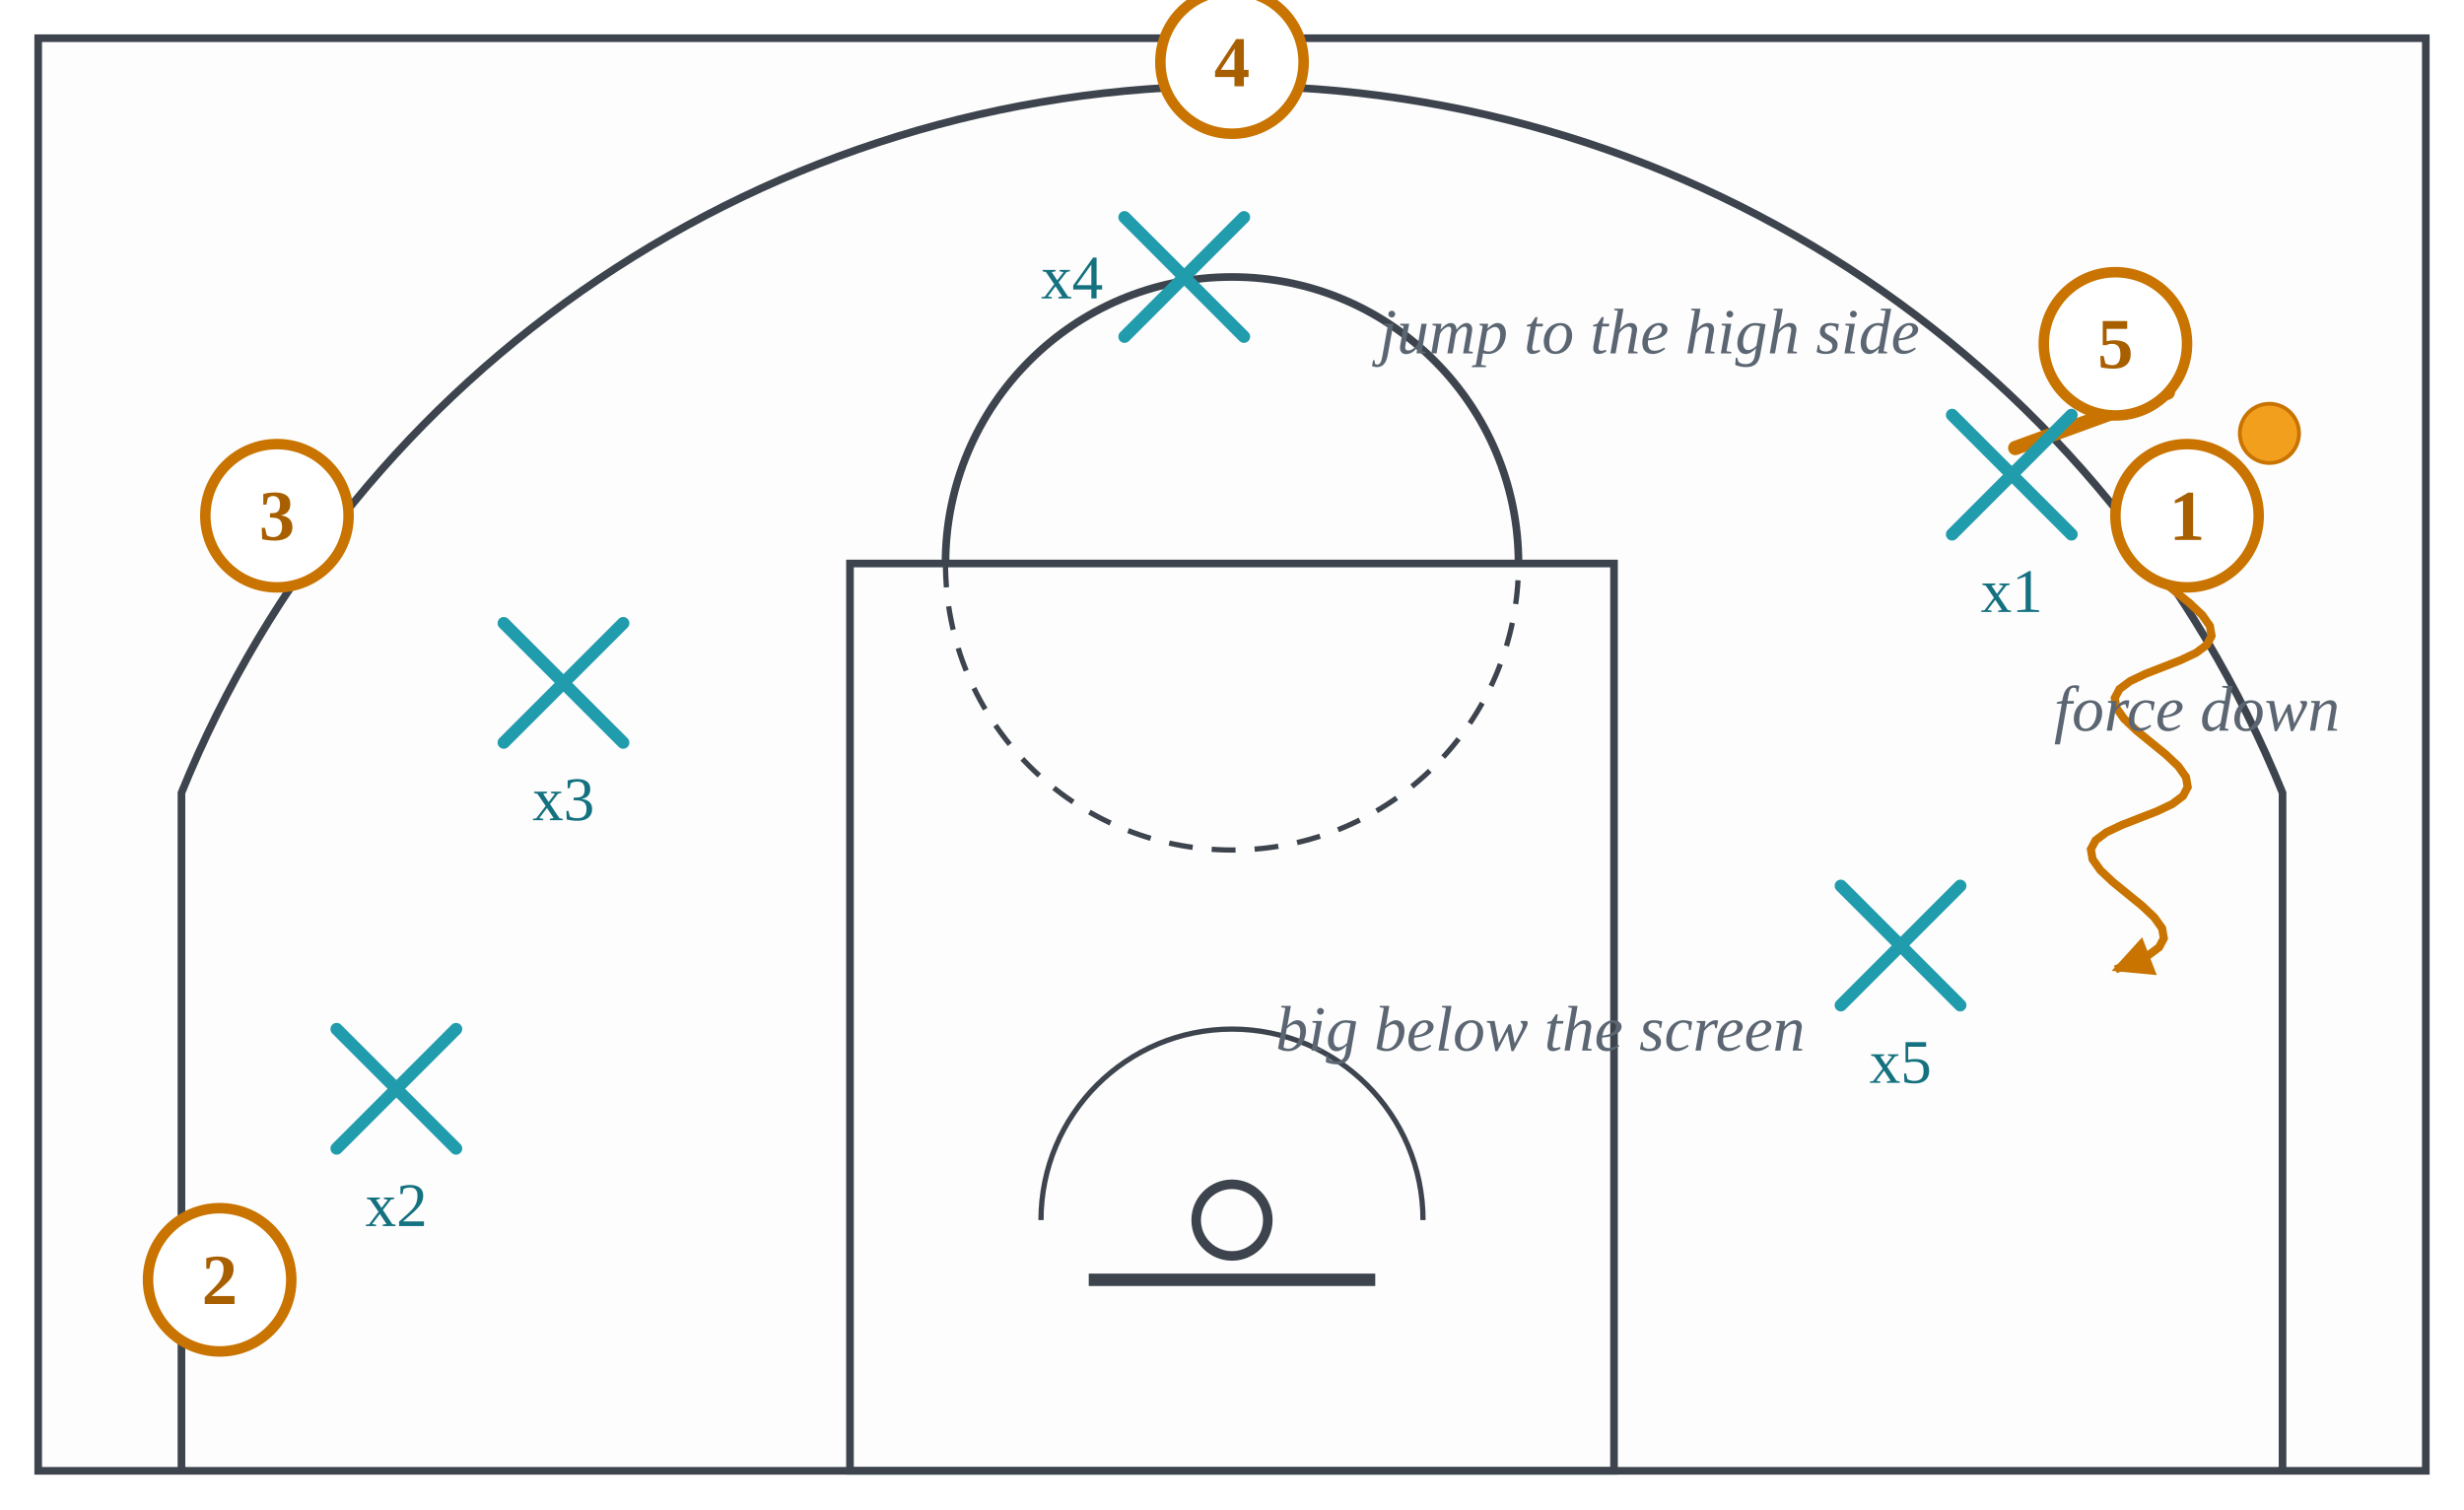
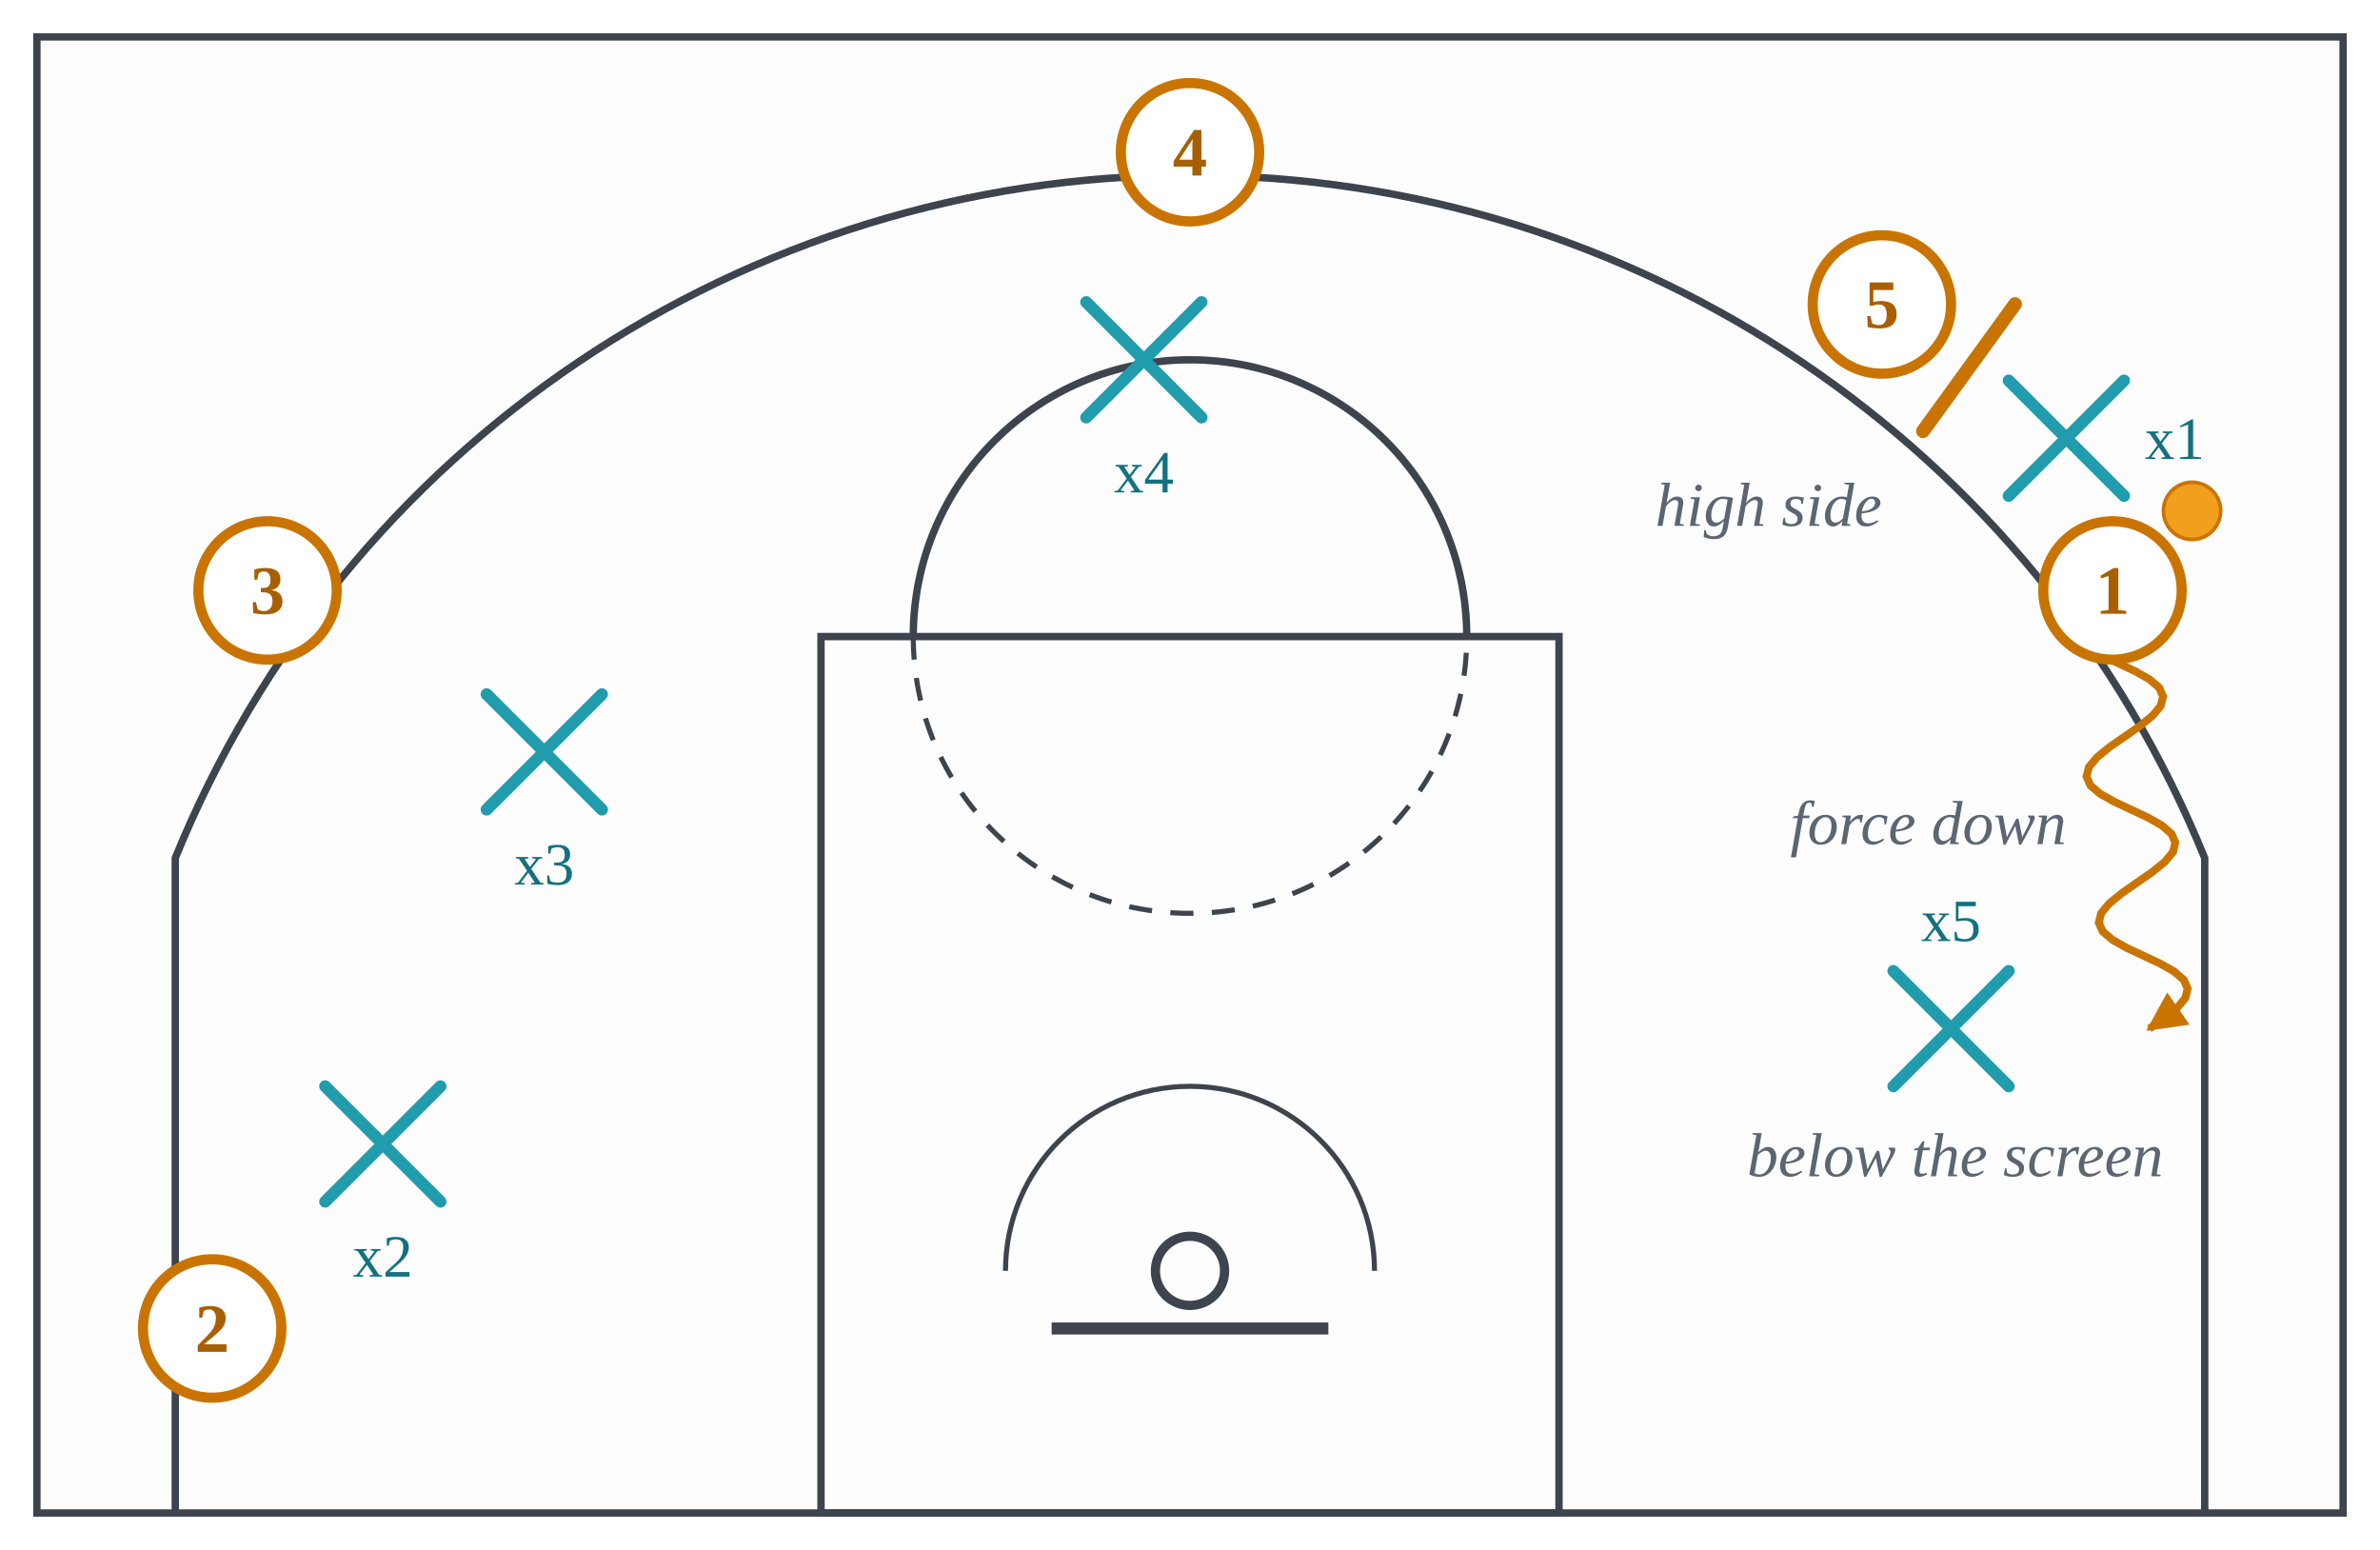
- <svg xmlns="http://www.w3.org/2000/svg" viewBox="0 0 516.0 316.0" width="516.0" role="img" aria-label="A side pick-and-roll on the right wing. The screener stands on the high side of the handler, so the screen would send him toward the middle. The handler's defender jumps to the high side, between the handler and the screen, and forces the dribble down the sideline instead. The screener's defender is already below the screen, near the baseline, waiting where the drive will arrive. The other three attackers are on the far side of the floor and at the top, each with a defender sagging toward the lane." class="hd-court-svg">
+ <svg xmlns="http://www.w3.org/2000/svg" viewBox="0 0 516.0 336.0" width="516.0" role="img" aria-label="A side pick-and-roll on the right wing. The screener stands above the handler, on the high side, where the screen would send him toward the middle. The handler's defender has already jumped to the high side, between the handler and the screener, labeled high side, and the screen bar sits between the screener and that defender, touching neither. The handler's dribble goes straight down the sideline toward the baseline, away from the screen, labeled force down. The screener's defender waits below the screen, on the lane side of the drive, level with where the dribble ends, labeled below the screen. No arrow uses the screen. The other three attackers are at the top, on the left wing and in the left corner, each with a defender sagging toward the lane, and the right corner is empty." class="hd-court-svg">
  <defs>
    <marker id="hd-arrow-o" viewBox="0 0 10 10" refX="9" refY="5" markerWidth="5" markerHeight="5" orient="auto-start-reverse">
      <path d="M 0 0 L 10 5 L 0 10 z" fill="var(--hd-offense, #C97400)" />
    </marker>
    <marker id="hd-arrow-d" viewBox="0 0 10 10" refX="9" refY="5" markerWidth="5" markerHeight="5" orient="auto-start-reverse">
      <path d="M 0 0 L 10 5 L 0 10 z" fill="var(--hd-defense, #209CAD)" />
    </marker>
  </defs>
-   <rect x="8.0" y="8.0" width="500.0" height="300.0" fill="var(--court-floor, #fdfdfd)" stroke="var(--court-line, #3d444d)" stroke-width="1.6" />
-   <path d="M 38.0 308.0 L 38.0 166.02 A 237.5 237.5 0 0 1 478.0 166.02 L 478.0 308.0" stroke="var(--court-line, #3d444d)" fill="none" stroke-width="1.6" />
-   <rect x="178.0" y="118.0" width="160.0" height="190.0" stroke="var(--court-line, #3d444d)" fill="none" stroke-width="1.6" />
-   <path d="M 198.0 118.0 A 60.0 60.0 0 0 1 318.0 118.0" stroke="var(--court-line, #3d444d)" fill="none" stroke-width="1.6" />
-   <path d="M 198.0 118.0 A 60.0 60.0 0 0 0 318.0 118.0" stroke="var(--court-line, #3d444d)" fill="none" stroke-width="1.1" stroke-dasharray="5 4" />
-   <path d="M 218.0 255.5 A 40.0 40.0 0 0 1 298.0 255.5" stroke="var(--court-line, #3d444d)" fill="none" stroke-width="1.1" />
-   <line x1="228.0" y1="268.0" x2="288.0" y2="268.0" stroke="var(--court-line, #3d444d)" stroke-width="2.6" />
-   <circle cx="258.0" cy="255.5" r="7.5" stroke="var(--court-line, #3d444d)" fill="none" stroke-width="2" />
-   <line x1="422.025" y1="93.814" x2="453.975" y2="82.186" stroke="var(--hd-offense, #C97400)" stroke-width="3" stroke-linecap="round" />
-   <path d="M 458.0,108.0 L 454.29,109.44 L 451.09,110.97 L 448.85,112.64 L 447.86,114.51 L 448.22,116.6 L 449.84,118.88 L 452.41,121.32 L 455.5,123.83 L 458.59,126.35 L 461.16,128.78 L 462.78,131.07 L 463.14,133.15 L 462.15,135.03 L 459.91,136.7 L 456.71,138.22 L 453.0,139.67 L 449.29,141.11 L 446.09,142.63 L 443.85,144.31 L 442.86,146.18 L 443.22,148.27 L 444.84,150.55 L 447.41,152.98 L 450.5,155.5 L 453.59,158.02 L 456.16,160.45 L 457.78,162.73 L 458.14,164.82 L 457.15,166.69 L 454.91,168.37 L 451.71,169.89 L 448.0,171.33 L 444.29,172.78 L 441.09,174.3 L 438.85,175.97 L 437.86,177.85 L 438.22,179.93 L 439.84,182.22 L 442.41,184.65 L 445.5,187.17 L 448.59,189.68 L 451.16,192.12 L 452.78,194.4 L 453.14,196.49 L 452.15,198.36 L 449.91,200.03 L 446.71,201.56 L 443.0,203.0" stroke="var(--hd-offense, #C97400)" fill="none" marker-end="url(#hd-arrow-o)" stroke-width="1.7" />
-   <circle cx="458.0" cy="108.0" r="15.0" fill="var(--court-floor, #fff)" stroke="var(--hd-offense, #C97400)" stroke-width="2.2" />
-   <text x="458.0" y="108.0" text-anchor="middle" dominant-baseline="central" font-size="15.0" font-weight="600" fill="var(--hd-offense-ink, #A85F00)">1</text>
-   <circle cx="475.25" cy="90.75" r="6.2" fill="#F39F1E" stroke="var(--hd-offense, #C97400)" stroke-width="0.8" />
-   <circle cx="443.0" cy="72.0" r="15.0" fill="var(--court-floor, #fff)" stroke="var(--hd-offense, #C97400)" stroke-width="2.2" />
-   <text x="443.0" y="72.0" text-anchor="middle" dominant-baseline="central" font-size="15.0" font-weight="600" fill="var(--hd-offense-ink, #A85F00)">5</text>
-   <circle cx="258.0" cy="13.0" r="15.0" fill="var(--court-floor, #fff)" stroke="var(--hd-offense, #C97400)" stroke-width="2.2" />
-   <text x="258.0" y="13.0" text-anchor="middle" dominant-baseline="central" font-size="15.0" font-weight="600" fill="var(--hd-offense-ink, #A85F00)">4</text>
-   <circle cx="58.0" cy="108.0" r="15.0" fill="var(--court-floor, #fff)" stroke="var(--hd-offense, #C97400)" stroke-width="2.2" />
-   <text x="58.0" y="108.0" text-anchor="middle" dominant-baseline="central" font-size="15.0" font-weight="600" fill="var(--hd-offense-ink, #A85F00)">3</text>
-   <circle cx="46.0" cy="268.0" r="15.0" fill="var(--court-floor, #fff)" stroke="var(--hd-offense, #C97400)" stroke-width="2.2" />
-   <text x="46.0" y="268.0" text-anchor="middle" dominant-baseline="central" font-size="15.0" font-weight="600" fill="var(--hd-offense-ink, #A85F00)">2</text>
-   <line x1="408.8" y1="86.9" x2="433.8" y2="111.9" stroke="var(--hd-defense, #209CAD)" stroke-width="2.6" stroke-linecap="round" />
-   <line x1="408.8" y1="111.9" x2="433.8" y2="86.9" stroke="var(--hd-defense, #209CAD)" stroke-width="2.6" stroke-linecap="round" />
-   <text x="421.3" y="128.15" text-anchor="middle" font-size="13.0" fill="var(--hd-defense-ink, #14717F)">x1</text>
-   <line x1="385.5" y1="185.5" x2="410.5" y2="210.5" stroke="var(--hd-defense, #209CAD)" stroke-width="2.6" stroke-linecap="round" />
-   <line x1="385.5" y1="210.5" x2="410.5" y2="185.5" stroke="var(--hd-defense, #209CAD)" stroke-width="2.6" stroke-linecap="round" />
-   <text x="398.0" y="226.75" text-anchor="middle" font-size="13.0" fill="var(--hd-defense-ink, #14717F)">x5</text>
-   <line x1="235.5" y1="45.5" x2="260.5" y2="70.5" stroke="var(--hd-defense, #209CAD)" stroke-width="2.6" stroke-linecap="round" />
-   <line x1="235.5" y1="70.5" x2="260.5" y2="45.5" stroke="var(--hd-defense, #209CAD)" stroke-width="2.6" stroke-linecap="round" />
-   <text x="231.0" y="62.5" text-anchor="end" font-size="13.0" fill="var(--hd-defense-ink, #14717F)">x4</text>
-   <line x1="105.5" y1="130.5" x2="130.5" y2="155.5" stroke="var(--hd-defense, #209CAD)" stroke-width="2.6" stroke-linecap="round" />
-   <line x1="105.5" y1="155.5" x2="130.5" y2="130.5" stroke="var(--hd-defense, #209CAD)" stroke-width="2.6" stroke-linecap="round" />
-   <text x="118.0" y="171.75" text-anchor="middle" font-size="13.0" fill="var(--hd-defense-ink, #14717F)">x3</text>
-   <line x1="70.5" y1="215.5" x2="95.5" y2="240.5" stroke="var(--hd-defense, #209CAD)" stroke-width="2.6" stroke-linecap="round" />
-   <line x1="70.5" y1="240.5" x2="95.5" y2="215.5" stroke="var(--hd-defense, #209CAD)" stroke-width="2.6" stroke-linecap="round" />
-   <text x="83.0" y="256.75" text-anchor="middle" font-size="13.0" fill="var(--hd-defense-ink, #14717F)">x2</text>
-   <text x="402.0" y="74.0" text-anchor="end" font-size="13.5" font-style="italic" fill="var(--hd-muted, #5b6672)">jump to the high side</text>
-   <text x="490.0" y="153.0" text-anchor="end" font-size="13.5" font-style="italic" fill="var(--hd-muted, #5b6672)">force down</text>
-   <text x="378.0" y="220.0" text-anchor="end" font-size="13.5" font-style="italic" fill="var(--hd-muted, #5b6672)">big below the screen</text>
+   <rect x="8.0" y="8.0" width="500.0" height="320.0" fill="var(--court-floor, #fdfdfd)" stroke="var(--court-line, #3d444d)" stroke-width="1.6" />
+   <path d="M 38.0 328.0 L 38.0 186.02 A 237.5 237.5 0 0 1 478.0 186.02 L 478.0 328.0" stroke="var(--court-line, #3d444d)" fill="none" stroke-width="1.6" />
+   <rect x="178.0" y="138.0" width="160.0" height="190.0" stroke="var(--court-line, #3d444d)" fill="none" stroke-width="1.6" />
+   <path d="M 198.0 138.0 A 60.0 60.0 0 0 1 318.0 138.0" stroke="var(--court-line, #3d444d)" fill="none" stroke-width="1.6" />
+   <path d="M 198.0 138.0 A 60.0 60.0 0 0 0 318.0 138.0" stroke="var(--court-line, #3d444d)" fill="none" stroke-width="1.1" stroke-dasharray="5 4" />
+   <path d="M 218.0 275.5 A 40.0 40.0 0 0 1 298.0 275.5" stroke="var(--court-line, #3d444d)" fill="none" stroke-width="1.1" />
+   <line x1="228.0" y1="288.0" x2="288.0" y2="288.0" stroke="var(--court-line, #3d444d)" stroke-width="2.6" />
+   <circle cx="258.0" cy="275.5" r="7.5" stroke="var(--court-line, #3d444d)" fill="none" stroke-width="2" />
+   <line x1="416.922" y1="93.464" x2="436.878" y2="65.936" stroke="var(--hd-offense, #C97400)" stroke-width="3" stroke-linecap="round" />
+   <path d="M 458.0,128.0 L 454.73,130.27 L 451.99,132.49 L 450.21,134.64 L 449.7,136.67 L 450.55,138.59 L 452.66,140.41 L 455.73,142.14 L 459.33,143.83 L 462.93,145.52 L 466.01,147.26 L 468.12,149.07 L 468.97,150.99 L 468.45,153.03 L 466.67,155.17 L 463.93,157.4 L 460.67,159.67 L 457.4,161.93 L 454.66,164.16 L 452.88,166.3 L 452.37,168.34 L 453.21,170.26 L 455.33,172.08 L 458.4,173.81 L 462.0,175.5 L 465.6,177.19 L 468.67,178.92 L 470.79,180.74 L 471.63,182.66 L 471.12,184.7 L 469.34,186.84 L 466.6,189.07 L 463.33,191.33 L 460.07,193.6 L 457.33,195.83 L 455.55,197.97 L 455.03,200.01 L 455.88,201.93 L 457.99,203.74 L 461.07,205.48 L 464.67,207.17 L 468.27,208.86 L 471.34,210.59 L 473.45,212.41 L 474.3,214.33 L 473.79,216.36 L 472.01,218.51 L 469.27,220.73 L 466.0,223.0" stroke="var(--hd-offense, #C97400)" fill="none" marker-end="url(#hd-arrow-o)" stroke-width="1.7" />
+   <circle cx="458.0" cy="128.0" r="15.0" fill="var(--court-floor, #fff)" stroke="var(--hd-offense, #C97400)" stroke-width="2.2" />
+   <text x="458.0" y="128.0" text-anchor="middle" dominant-baseline="central" font-size="15.0" font-weight="600" fill="var(--hd-offense-ink, #A85F00)">1</text>
+   <circle cx="475.25" cy="110.75" r="6.2" fill="#F39F1E" stroke="var(--hd-offense, #C97400)" stroke-width="0.8" />
+   <circle cx="408.0" cy="66.0" r="15.0" fill="var(--court-floor, #fff)" stroke="var(--hd-offense, #C97400)" stroke-width="2.2" />
+   <text x="408.0" y="66.0" text-anchor="middle" dominant-baseline="central" font-size="15.0" font-weight="600" fill="var(--hd-offense-ink, #A85F00)">5</text>
+   <circle cx="258.0" cy="33.0" r="15.0" fill="var(--court-floor, #fff)" stroke="var(--hd-offense, #C97400)" stroke-width="2.2" />
+   <text x="258.0" y="33.0" text-anchor="middle" dominant-baseline="central" font-size="15.0" font-weight="600" fill="var(--hd-offense-ink, #A85F00)">4</text>
+   <circle cx="58.0" cy="128.0" r="15.0" fill="var(--court-floor, #fff)" stroke="var(--hd-offense, #C97400)" stroke-width="2.2" />
+   <text x="58.0" y="128.0" text-anchor="middle" dominant-baseline="central" font-size="15.0" font-weight="600" fill="var(--hd-offense-ink, #A85F00)">3</text>
+   <circle cx="46.0" cy="288.0" r="15.0" fill="var(--court-floor, #fff)" stroke="var(--hd-offense, #C97400)" stroke-width="2.2" />
+   <text x="46.0" y="288.0" text-anchor="middle" dominant-baseline="central" font-size="15.0" font-weight="600" fill="var(--hd-offense-ink, #A85F00)">2</text>
+   <line x1="435.5" y1="82.5" x2="460.5" y2="107.5" stroke="var(--hd-defense, #209CAD)" stroke-width="2.6" stroke-linecap="round" />
+   <line x1="435.5" y1="107.5" x2="460.5" y2="82.5" stroke="var(--hd-defense, #209CAD)" stroke-width="2.6" stroke-linecap="round" />
+   <text x="465.0" y="99.5" text-anchor="start" font-size="13.0" fill="var(--hd-defense-ink, #14717F)">x1</text>
+   <line x1="410.5" y1="210.5" x2="435.5" y2="235.5" stroke="var(--hd-defense, #209CAD)" stroke-width="2.6" stroke-linecap="round" />
+   <line x1="410.5" y1="235.5" x2="435.5" y2="210.5" stroke="var(--hd-defense, #209CAD)" stroke-width="2.6" stroke-linecap="round" />
+   <text x="423.0" y="204.0" text-anchor="middle" font-size="13.0" fill="var(--hd-defense-ink, #14717F)">x5</text>
+   <line x1="235.5" y1="65.5" x2="260.5" y2="90.5" stroke="var(--hd-defense, #209CAD)" stroke-width="2.6" stroke-linecap="round" />
+   <line x1="235.5" y1="90.5" x2="260.5" y2="65.5" stroke="var(--hd-defense, #209CAD)" stroke-width="2.6" stroke-linecap="round" />
+   <text x="248.0" y="106.75" text-anchor="middle" font-size="13.0" fill="var(--hd-defense-ink, #14717F)">x4</text>
+   <line x1="105.5" y1="150.5" x2="130.5" y2="175.5" stroke="var(--hd-defense, #209CAD)" stroke-width="2.6" stroke-linecap="round" />
+   <line x1="105.5" y1="175.5" x2="130.5" y2="150.5" stroke="var(--hd-defense, #209CAD)" stroke-width="2.6" stroke-linecap="round" />
+   <text x="118.0" y="191.75" text-anchor="middle" font-size="13.0" fill="var(--hd-defense-ink, #14717F)">x3</text>
+   <line x1="70.5" y1="235.5" x2="95.5" y2="260.5" stroke="var(--hd-defense, #209CAD)" stroke-width="2.6" stroke-linecap="round" />
+   <line x1="70.5" y1="260.5" x2="95.5" y2="235.5" stroke="var(--hd-defense, #209CAD)" stroke-width="2.6" stroke-linecap="round" />
+   <text x="83.0" y="276.75" text-anchor="middle" font-size="13.0" fill="var(--hd-defense-ink, #14717F)">x2</text>
+   <text x="408.0" y="114.0" text-anchor="end" font-size="13.5" font-style="italic" fill="var(--hd-muted, #5b6672)">high side</text>
+   <text x="448.0" y="183.0" text-anchor="end" font-size="13.5" font-style="italic" fill="var(--hd-muted, #5b6672)">force down</text>
+   <text x="469.0" y="255.0" text-anchor="end" font-size="13.5" font-style="italic" fill="var(--hd-muted, #5b6672)">below the screen</text>
</svg>
